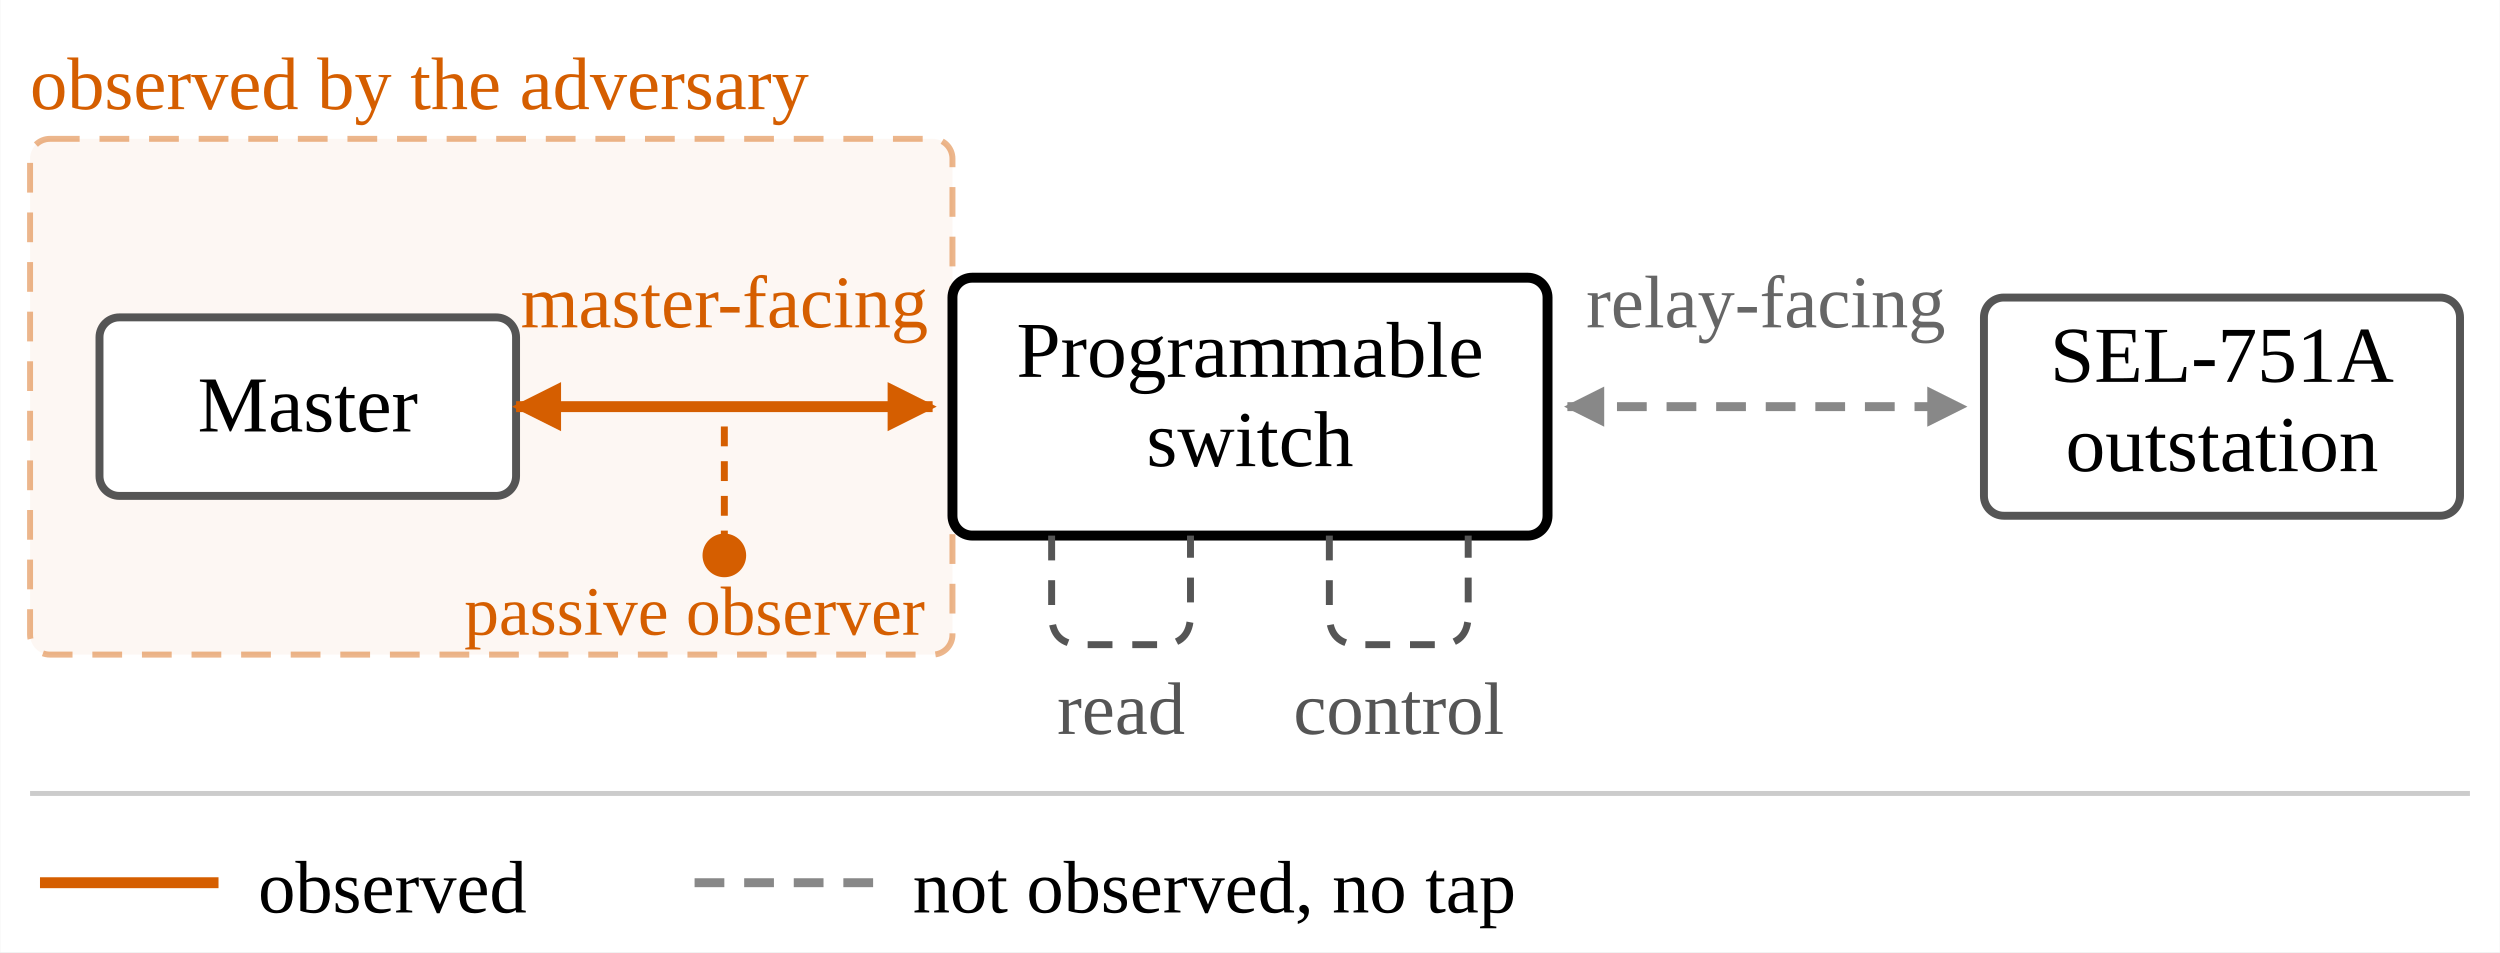
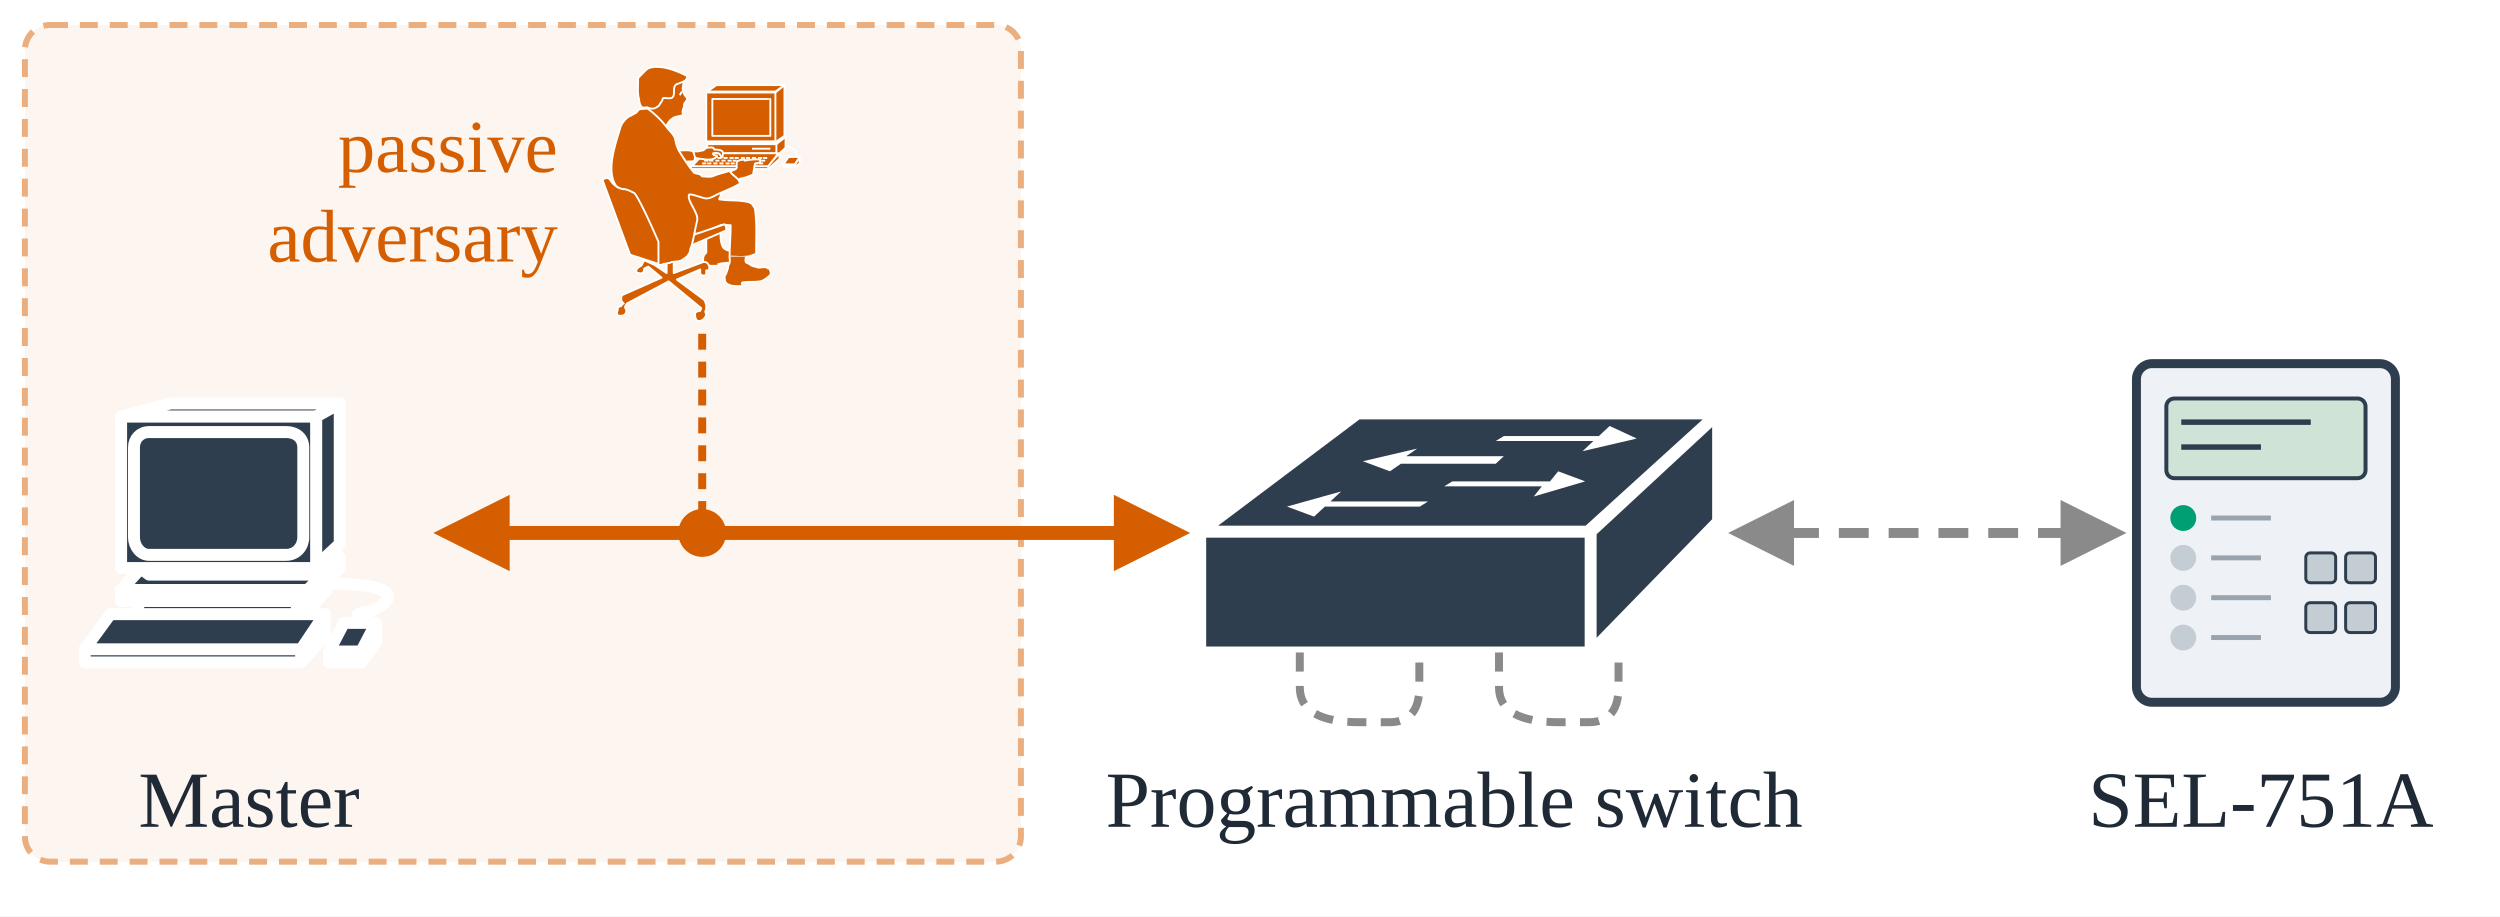
- <svg xmlns="http://www.w3.org/2000/svg" viewBox="0 0 252 96" width="3.5in" height="1.333in" role="img" aria-labelledby="obs-title obs-desc">
-   <defs>
-     <marker id="oR" viewBox="0 0 6 6" refX="5.5" refY="3" markerWidth="4.5" markerHeight="4.5" orient="auto-start-reverse">
-       <path d="M0,0 L6,3 L0,6 z" fill="#D55E00" />
-     </marker>
-     <marker id="oK" viewBox="0 0 6 6" refX="5.5" refY="3" markerWidth="4.5" markerHeight="4.5" orient="auto-start-reverse">
-       <path d="M0,0 L6,3 L0,6 z" fill="#888888" />
-     </marker>
-   </defs>
-   <rect width="252" height="96" fill="#ffffff" />
-   <g font-family="Times New Roman, Times, serif" font-size="8" fill="#000000">
-     <rect x="3" y="14" width="93" height="52" rx="2" fill="#D55E00" fill-opacity="0.05" stroke="#D55E00" stroke-opacity="0.45" stroke-width="0.6" stroke-dasharray="3,2" />
-     <text x="3" y="11" fill="#D55E00" font-size="7.5">observed by the adversary</text>
-     <rect x="10" y="32" width="42" height="18" rx="2" fill="#ffffff" stroke="#555555" stroke-width="0.8" />
-     <text x="31" y="43.5" text-anchor="middle">Master</text>
-     <rect x="96" y="28" width="60" height="26" rx="2" fill="#ffffff" stroke="#000000" stroke-width="1" />
-     <text x="126" y="38" text-anchor="middle">Programmable</text>
-     <text x="126" y="47" text-anchor="middle">switch</text>
-     <rect x="200" y="30" width="48" height="22" rx="2" fill="#ffffff" stroke="#555555" stroke-width="0.8" />
-     <text x="224" y="38.5" text-anchor="middle">SEL-751A</text>
-     <text x="224" y="47.5" text-anchor="middle">outstation</text>
-     <line x1="52" y1="41" x2="94" y2="41" stroke="#D55E00" stroke-width="1.1" marker-start="url(#oR)" marker-end="url(#oR)" />
-     <text x="73" y="33" text-anchor="middle" font-size="7.5" fill="#D55E00">master-facing</text>
-     <line x1="158" y1="41" x2="198" y2="41" stroke="#888888" stroke-width="0.9" stroke-dasharray="3,2" marker-start="url(#oK)" marker-end="url(#oK)" />
-     <text x="178" y="33" text-anchor="middle" font-size="7.5" fill="#666666">relay-facing</text>
-     <line x1="73" y1="43" x2="73" y2="54" stroke="#D55E00" stroke-width="0.7" stroke-dasharray="2,1.5" />
-     <circle cx="73" cy="56" r="2.2" fill="#D55E00" />
-     <text x="70" y="64" text-anchor="middle" font-size="7" fill="#D55E00">passive observer</text>
-     <path d="M 106 54 L 106 62 Q 106 65 109 65 L 117 65 Q 120 65 120 62 L 120 54" fill="none" stroke="#555555" stroke-width="0.7" stroke-dasharray="2.5,2" />
-     <path d="M 134 54 L 134 62 Q 134 65 137 65 L 145 65 Q 148 65 148 62 L 148 54" fill="none" stroke="#555555" stroke-width="0.7" stroke-dasharray="2.5,2" />
-     <text x="113" y="74" text-anchor="middle" font-size="7.5" fill="#555555">read</text>
-     <text x="141" y="74" text-anchor="middle" font-size="7.5" fill="#555555">control</text>
-     <line x1="3" y1="80" x2="249" y2="80" stroke="#000000" stroke-opacity="0.2" stroke-width="0.5" />
-     <line x1="4" y1="89" x2="22" y2="89" stroke="#D55E00" stroke-width="1.1" />
-     <text x="26" y="92" font-size="7.5">observed</text>
-     <line x1="70" y1="89" x2="88" y2="89" stroke="#888888" stroke-width="0.9" stroke-dasharray="3,2" />
-     <text x="92" y="92" font-size="7.5">not observed, no tap</text>
+ <svg xmlns="http://www.w3.org/2000/svg" viewBox="0 0 251 92" width="3.486in" height="1.278in" role="img" aria-labelledby="obs-title obs-desc">
+   <rect width="251" height="92" fill="#ffffff" />
+   <defs />
+   <g>
+     <g data-cell-id="0">
+       <g data-cell-id="1">
+         <g data-cell-id="c2">
+           <g transform="translate(0.5,0.5)">
+             <rect x="2" y="2" width="100" height="84" rx="2.52" ry="2.52" fill="#fdf5f0" stroke="#eaae7f" stroke-width="0.6" stroke-dasharray="1.8 1.2" pointer-events="all" />
+           </g>
+         </g>
+         <g data-cell-id="c3">
+           <g transform="translate(0.5,0.5)">
+             <rect x="8" y="40" width="34" height="26" fill="none" stroke="none" pointer-events="all" />
+             <path d="M 35.76 62.25 C 36.19 61.81 34.25 61.15 36.4 60.93 C 37.69 60.71 42 58.07 32.1 58.07" fill="none" stroke="#ffffff" stroke-width="1.2" stroke-miterlimit="10" pointer-events="all" />
+             <path d="M 13.38 61.59 L 13.38 59.17 L 29.3 59.17 L 29.3 61.59 Z M 29.3 61.59 L 29.3 59.17 L 32.32 55.86 L 32.32 58.29 Z M 13.38 62.03 L 13.38 59.17 L 29.3 59.17 L 29.3 62.03 Z M 29.3 62.03 L 29.3 59.17 L 32.32 55.86 L 32.32 58.73 Z M 33.61 55.43 L 31.24 58.73 L 11.66 58.73 L 14.67 55.43 Z M 11.66 59.83 L 11.66 58.73 L 30.38 58.73 L 30.38 59.83 Z" fill="#2f3e4e" stroke="#ffffff" stroke-width="1.2" stroke-linejoin="round" stroke-miterlimit="10" pointer-events="all" />
+             <path d="M 33.61 55.43 L 31.24 58.73 L 11.66 58.73 L 14.67 55.43 Z" fill="#2f3e4e" stroke="#ffffff" stroke-width="1.2" stroke-linejoin="round" stroke-miterlimit="10" pointer-events="all" />
+             <path d="M 11.66 59.83 L 11.66 58.73 L 30.38 58.73 L 30.38 59.83 Z" fill="#2f3e4e" stroke="#ffffff" stroke-width="1.2" stroke-linejoin="round" stroke-miterlimit="10" pointer-events="all" />
+             <path d="M 30.38 59.83 L 30.38 58.73 L 33.61 55.43 L 33.61 56.52 Z M 33.61 40 L 16.6 40 L 11.66 41.32 L 31.24 41.32 Z M 30.38 57.18 L 29.52 56.52 L 13.6 56.52 L 14.46 57.18 Z M 30.59 57.18 L 29.52 56.3 L 33.61 54.1 L 31.03 56.75 Z" fill="#2f3e4e" stroke="#ffffff" stroke-width="1.2" stroke-linejoin="round" stroke-miterlimit="10" pointer-events="all" />
+             <path d="M 31.24 41.32 L 31.24 56.3 L 33.61 54.1 L 33.61 40 L 31.24 41.32 Z" fill="#2f3e4e" stroke="#ffffff" stroke-width="1.2" stroke-linejoin="round" stroke-miterlimit="10" pointer-events="all" />
+             <path d="M 31.24 56.52 L 31.24 41.32 L 11.66 41.32 L 11.66 56.52 Z M 29.73 66 L 29.73 64.68 L 32.1 61.15 L 32.1 63.36 Z M 29.73 64.68 L 29.73 66 L 8 66 L 8 64.68 Z M 35.76 64.9 L 37.26 62.03 L 34.03 62.03 L 32.53 64.9 Z M 32.53 64.9 L 35.76 64.9 L 35.76 66 L 32.53 66 Z M 35.76 66 L 35.76 64.9 L 37.26 62.03 L 37.26 64.02 Z M 29.73 64.68 L 8 64.68 L 10.58 61.15 L 32.1 61.15 Z" fill="#2f3e4e" stroke="#ffffff" stroke-width="1.2" stroke-linejoin="round" stroke-miterlimit="10" pointer-events="all" />
+             <path d="M 14.46 42.87 C 28.22 42.87 28.22 42.87 28.22 42.87 C 29.3 42.87 29.95 43.53 29.95 44.41 C 29.95 53.44 29.95 53.44 29.95 53.44 C 29.95 54.32 29.3 55.2 28.22 55.2 C 14.46 55.2 14.46 55.2 14.46 55.2 C 13.6 55.2 12.95 54.32 12.95 53.44 C 12.95 44.41 12.95 44.41 12.95 44.41 C 12.95 43.53 13.6 42.87 14.46 42.87 Z" fill="none" stroke="#ffffff" stroke-width="1.2" stroke-linejoin="round" stroke-miterlimit="10" pointer-events="all" />
+           </g>
+         </g>
+         <g data-cell-id="c4">
+           <g transform="translate(0.5,0.5)">
+             <rect x="120" y="41" width="52" height="24" fill="none" stroke="none" pointer-events="all" />
+             <path d="M 159.2 65 L 159.2 52.87 L 120 52.87 L 120 65 Z M 120 52.87 L 135.79 41 L 172 41 L 158.93 52.87 Z M 159.2 65 L 172 51.86 L 172 41 L 159.2 52.87 Z" fill="#2f3e4e" stroke="#ffffff" stroke-width="1.2" stroke-linejoin="round" stroke-miterlimit="10" pointer-events="all" />
+             <rect x="120" y="41" width="0" height="0" fill="none" stroke="#ffffff" stroke-width="1.2" pointer-events="all" />
+             <path d="M 142.87 49.84 L 142.05 50.35 L 132.52 50.35 L 131.43 51.36 L 128.71 50.35 L 134.15 48.83 L 133.07 49.84 Z M 150.49 45.29 L 149.67 46.05 L 140.15 46.05 L 139.05 46.81 L 136.33 45.8 L 141.78 44.53 L 140.69 45.29 Z M 144.5 48.32 L 145.32 47.82 L 155.12 47.82 L 155.94 46.81 L 158.65 47.82 L 153.49 49.34 L 154.3 48.32 Z M 149.67 43.77 L 150.49 43.27 L 160.02 43.27 L 161.11 42.26 L 163.83 43.52 L 158.39 44.79 L 159.47 43.77 Z" fill="#ffffff" stroke="none" pointer-events="all" />
+           </g>
+         </g>
+         <g data-cell-id="c5">
+           <g transform="translate(0.5,0.5)">
+             <rect x="60" y="6" width="20" height="26" fill="none" stroke="none" pointer-events="all" />
+             <path d="M 79.29 15.35 C 80 14.51 78.26 14.05 78.26 14.05" fill="none" stroke="#ffffff" stroke-width="0.19" stroke-linejoin="round" stroke-miterlimit="10" pointer-events="all" />
+             <path d="M 78.26 8.04 L 77.35 8.68 L 70.51 8.68 L 71.43 8.04 Z M 77.35 13.68 L 77.35 8.78 L 70.41 8.78 L 70.41 13.68 Z M 78.26 13.13 L 78.26 8.04 L 77.35 8.78 L 77.35 13.77 Z" fill="#d55e00" stroke="#ffffff" stroke-width="0.19" stroke-linejoin="round" stroke-miterlimit="10" pointer-events="all" />
+             <path d="M 68.16 7.57 C 68.16 8.13 67.75 8.5 68.47 9.33 C 68.57 9.43 68.37 9.7 68.27 9.79 C 68.16 9.89 68.16 10.16 68.16 10.26 C 68.16 10.26 68.06 10.44 68.06 10.54 C 67.96 10.81 68.16 11 67.96 11.09 C 67.65 11.18 67.24 11.18 67.04 11.37 C 66.74 11.55 66.53 11.83 66.43 12.11 C 66.32 12.11 66.22 12.11 66.12 12.11 C 65.61 11.65 64.9 10.54 64.18 10.35 C 63.88 9.61 64.39 9.05 64.79 8.41 C 65.2 7.76 66.02 7.3 66.84 7.2" fill="#d55e00" stroke="#ffffff" stroke-width="0.19" stroke-linejoin="round" stroke-miterlimit="10" pointer-events="all" />
+             <path d="M 63.98 10.26 C 64.08 10.35 64.29 10.26 64.49 10.26 C 64.79 10.44 65.2 10.44 65.41 10.26 C 65.71 10.16 65.82 9.79 66.02 9.52 C 66.02 9.43 66.02 9.33 66.12 9.33 C 66.43 9.33 66.94 9.43 67.04 9.24 C 67.35 8.87 66.94 8.22 67.45 7.94 C 67.86 7.76 68.57 7.67 68.47 7.11 C 67.35 6.56 66.02 6 64.79 6.28 C 64.39 6.37 64.08 6.83 63.77 7.11 C 63.67 7.2 63.57 7.3 63.57 7.39 C 63.57 8.13 63.47 8.78 63.67 9.52 C 63.67 9.7 63.77 10.16 63.98 10.26 Z" fill="#d55e00" stroke="#ffffff" stroke-width="0.19" stroke-linejoin="round" stroke-miterlimit="10" pointer-events="all" />
+             <path d="M 70.41 23.58 C 70.41 24.04 70.41 24.41 70.41 24.87 C 70 25.15 70.1 25.62 70.1 25.99 C 70.51 26.26 71.12 26.17 71.63 26.17 C 71.63 26.08 71.63 25.99 71.63 25.99 C 72.14 25.89 72.65 25.89 73.16 25.8 C 73.26 25.52 73.26 25.15 73.26 24.87 C 72.86 24.6 72.25 24.69 72.04 24.23 C 71.84 23.76 71.84 23.3 71.84 22.84" fill="#d55e00" stroke="#ffffff" stroke-width="0.19" stroke-linejoin="round" stroke-miterlimit="10" pointer-events="all" />
+             <path d="M 68.67 22.93 C 69.8 23.12 70.71 22.56 71.84 22.1 C 72.04 22.01 72.45 22.1 72.86 22.1 C 72.86 23.21 72.75 24.23 72.75 25.25 C 73.37 25.25 73.88 25.34 74.49 25.25 C 74.8 25.25 75.1 25.06 75.41 24.97 C 75.41 23.49 75.51 22.01 75.31 20.53 C 75.31 20.34 75.1 20.16 75 19.97 C 75 19.88 74.8 19.88 74.69 19.79 C 73.37 19.51 73.16 19.7 71.73 19.51 C 71.63 19.51 72.04 18.86 71.94 18.77 C 71.73 18.49 68.57 18.68 68.16 18.68" fill="#d55e00" stroke="#ffffff" stroke-width="0.19" stroke-linejoin="round" stroke-miterlimit="10" pointer-events="all" />
+             <path d="M 74.39 25.25 C 74.39 25.43 74.28 25.62 74.39 25.8 C 74.39 25.89 74.59 25.89 74.69 25.99 C 74.8 25.99 74.9 26.17 75 26.17 C 75.2 26.26 75.41 26.26 75.61 26.36 C 75.92 26.36 76.23 26.26 76.53 26.36 C 76.53 26.45 76.63 26.45 76.73 26.45 C 76.84 26.63 76.94 26.91 76.84 27.1 C 76.53 27.37 76.23 27.65 75.82 27.74 C 75.2 27.84 74.69 27.74 74.08 27.84 C 73.98 27.84 74.08 27.84 73.98 27.93 C 73.98 27.93 74.08 28.21 73.98 28.21 C 73.47 28.21 72.75 28.3 72.35 27.84 C 72.25 27.65 72.25 27.37 72.25 27.19 C 72.45 27 72.45 26.73 72.55 26.54 C 72.65 26.26 72.55 26.26 72.65 26.08 C 72.86 25.8 72.75 25.52 72.75 25.25" fill="#d55e00" stroke="#ffffff" stroke-width="0.19" stroke-linejoin="round" stroke-miterlimit="10" pointer-events="all" />
+             <path d="M 67.14 25.52 C 67.14 26.91 67.14 26.91 67.14 26.91 C 70.1 25.8 70.1 25.8 70.1 25.8 C 70.61 25.71 70.71 26.26 70.71 26.26 C 70.71 26.63 70.71 26.63 70.71 26.63 C 70.41 26.63 70.41 26.63 70.41 26.63 C 70.41 27 70.41 27 70.41 27 C 70.2 27.37 69.8 27 69.8 27 C 69.8 26.54 69.8 26.54 69.8 26.54 C 67.45 27.56 67.45 27.56 67.45 27.56 C 70.2 29.59 70.2 29.59 70.2 29.59 C 70.61 30.24 70.3 30.8 70.3 30.8 C 70.61 31.26 70 31.63 70 31.63 C 69.29 32 69.29 31.17 69.29 31.17 C 69.18 30.7 69.8 30.7 69.8 30.7 C 69.9 30.43 69.9 30.43 69.9 30.43 C 66.63 27.74 66.63 27.74 66.63 27.74 C 62.45 29.96 62.45 29.96 62.45 29.96 C 62.24 30.33 62.24 30.33 62.24 30.33 C 62.65 30.98 62.04 31.17 62.04 31.17 C 61.12 31.35 61.53 30.61 61.53 30.61 C 61.43 30.24 61.84 30.24 61.84 30.24 C 62.04 29.96 62.04 29.96 62.04 29.96 C 62.04 29.96 62.24 30.06 62.04 29.87 C 61.73 29.69 61.94 29.13 61.94 29.13 C 65.92 27.37 65.92 27.37 65.92 27.37 C 64.59 26.26 64.59 26.26 64.59 26.26 C 64.18 26.45 64.18 26.45 64.18 26.45 C 64.18 27.1 63.67 26.91 63.67 26.91 C 63.16 26.91 63.47 26.45 63.47 26.45 C 63.67 26.26 63.88 26.17 63.88 26.17 C 64.18 25.62 64.18 25.62 64.18 25.62 C 65.2 26.08 65.2 26.08 65.2 26.08 C 66.43 26.91 66.43 26.91 66.43 26.91 C 66.43 25.71 66.43 25.71 66.43 25.71" fill="#d55e00" stroke="#ffffff" stroke-width="0.19" stroke-linejoin="round" stroke-miterlimit="10" pointer-events="all" />
+             <path d="M 68.88 24.14 C 72.35 22.65 72.35 22.65 72.35 22.65 C 72.55 22.38 72.25 22.01 72.25 22.01 C 68.98 23.12 68.98 23.12 68.98 23.12" fill="#d55e00" stroke="#ffffff" stroke-width="0.19" stroke-linejoin="round" stroke-miterlimit="10" pointer-events="all" />
+             <path d="M 76.84 13.13 L 76.84 9.43 L 71.02 9.43 L 71.02 13.13 Z M 77.45 14.88 L 77.45 13.96 L 70.51 13.96 L 70.51 14.88 Z M 76.63 16.46 L 76.63 16.09 L 68.88 16.09 L 68.88 16.46 Z M 79.29 16.27 L 79.29 16.09 L 78.16 16.09 L 78.16 16.27 Z M 79.29 15.99 L 79.79 15.25 L 78.67 15.25 L 78.16 15.99 Z M 79.79 15.9 L 79.79 15.25 L 79.29 16.09 L 79.29 16.27 Z M 77.76 15.44 L 77.76 14.88 L 76.63 16.09 L 76.63 16.46 Z M 78.37 14.33 L 78.37 13.22 L 77.45 13.96 L 77.45 15.16 Z" fill="#d55e00" stroke="#ffffff" stroke-width="0.19" stroke-linejoin="round" stroke-miterlimit="10" pointer-events="all" />
+             <path d="M 77.45 13.96 L 77.45 13.77 L 70.71 13.77 L 70.71 13.96 Z M 78.26 13.31 L 78.26 13.22 L 77.35 13.77 L 77.35 13.96 Z" fill="#d55e00" stroke="#ffffff" stroke-width="0.19" stroke-linejoin="round" stroke-miterlimit="10" pointer-events="all" />
+             <path d="M 77.65 14.88 L 76.63 16.18 L 68.98 16.18 L 70.2 14.88 Z" fill="#d55e00" stroke="#ffffff" stroke-width="0.19" stroke-linejoin="round" stroke-miterlimit="10" pointer-events="all" />
+             <path d="M 75 14.42 L 76.84 14.42" fill="none" stroke="#ffffff" stroke-width="0.19" stroke-linejoin="round" stroke-miterlimit="10" pointer-events="all" />
+             <path d="M 67.96 8.68 L 67.75 9.05 M 71.53 15.35 L 71.94 15.35 M 72.14 15.35 L 72.55 15.35 M 70.41 15.35 L 70.82 15.35 M 70.92 15.35 L 71.33 15.35 M 72.75 15.35 L 73.16 15.35 M 73.26 15.35 L 73.67 15.35 M 73.88 15.35 L 74.28 15.35 M 74.39 15.35 L 74.8 15.35 M 75 15.35 L 75.41 15.35 M 75.61 15.35 L 76.02 15.35 M 76.12 15.35 L 76.53 15.35 M 71.33 15.62 L 71.73 15.62 M 71.94 15.62 L 72.35 15.62 M 70.2 15.62 L 70.61 15.62 M 70.71 15.62 L 71.12 15.62 M 72.55 15.62 L 72.96 15.62 M 73.06 15.62 L 73.47 15.62 M 73.67 15.62 L 74.08 15.62 M 74.18 15.62 L 74.59 15.62 M 74.8 15.62 L 75.2 15.62 M 75.41 15.62 L 75.82 15.62 M 75.92 15.62 L 76.33 15.62 M 71.12 15.9 L 71.53 15.9 M 71.73 15.9 L 72.14 15.9 M 70 15.9 L 70.41 15.9 M 70.51 15.9 L 70.92 15.9 M 72.35 15.9 L 72.75 15.9 M 72.86 15.9 L 73.26 15.9 M 73.47 15.9 L 73.88 15.9 M 73.98 15.9 L 74.39 15.9 M 74.59 15.9 L 75 15.9 M 75.2 15.9 L 75.61 15.9 M 75.71 15.9 L 76.12 15.9" fill="none" stroke="#ffffff" stroke-width="0.19" stroke-linejoin="round" stroke-miterlimit="10" pointer-events="all" />
+             <path d="M 69.08 14.7 C 69.39 14.7 69.69 14.7 70 14.6 C 70.2 14.6 70.3 14.42 70.41 14.33 C 70.71 14.33 70.92 14.24 71.12 14.33 C 71.12 14.42 71.22 14.42 71.22 14.51 C 71.53 14.51 71.84 14.51 72.04 14.7 C 72.14 14.88 72.04 15.07 72.04 15.25 C 72.04 15.25 71.94 15.35 71.94 15.25 C 71.84 15.16 71.84 14.98 71.63 14.88 C 71.53 14.88 71.33 14.79 71.12 14.88 C 71.02 14.88 71.12 15.07 71.22 15.07 C 71.33 15.07 71.63 15.16 71.43 15.25 C 71.02 15.62 70.41 15.53 69.9 15.44 C 69.69 15.44 69.49 15.35 69.29 15.35" fill="#d55e00" stroke="#ffffff" stroke-width="0.19" stroke-linejoin="round" stroke-miterlimit="10" pointer-events="all" />
+             <path d="M 73.67 17.47 C 73.78 17.47 73.88 17.38 74.08 17.38 C 74.18 17.29 74.28 17.38 74.39 17.29 C 74.69 17.2 74.9 17.1 75.1 17.01 C 75.2 16.64 75.2 16.27 75.31 15.9 C 75.31 15.9 75.82 15.81 75.82 15.81 C 75.82 15.71 75.82 15.53 75.82 15.53 C 75.41 15.44 74.69 15.53 74.28 15.62 C 74.28 15.62 74.28 15.53 74.28 15.53 C 74.08 15.53 73.78 15.53 73.67 15.62 C 73.37 15.71 73.47 15.99 73.47 16.27 C 73.47 16.46 73.26 16.55 73.16 16.55 C 73.06 16.64 72.86 16.64 72.86 16.73" fill="#d55e00" stroke="#ffffff" stroke-width="0.19" stroke-linejoin="round" stroke-miterlimit="10" pointer-events="all" />
+             <path d="M 67.65 14.6 C 68.06 14.6 68.77 14.51 69.08 14.7 C 69.18 14.88 69.39 15.44 69.18 15.62 C 69.18 15.71 68.67 15.71 68.47 15.71" fill="#d55e00" stroke="#ffffff" stroke-width="0.19" stroke-linejoin="round" stroke-miterlimit="10" pointer-events="all" />
+             <path d="M 63.88 10.44 C 64.08 10.44 64.49 10.35 64.59 10.44 C 65.2 10.9 65.82 11.46 66.32 12.11 C 66.63 12.57 67.04 12.85 67.24 13.31 C 67.35 13.77 67.45 14.24 67.65 14.6 C 68.16 15.44 68.57 16.09 69.18 16.83 C 69.29 16.92 69.59 16.92 69.8 17.01 C 69.9 17.1 70 17.2 70 17.2 C 70.41 17.2 70.71 17.29 71.02 17.2 C 71.63 16.92 72.25 16.83 72.75 16.64 C 73.06 17.2 73.78 17.38 73.78 17.94 C 73.16 18.31 72.45 18.59 71.84 18.86 C 71.33 19.05 70.92 19.42 70.41 19.42 C 70.1 19.42 68.77 18.86 68.67 19.05 C 68.47 19.7 69.69 20.9 69.49 21.64 C 69.29 22.47 69.18 23.21 68.98 24.04 C 68.88 24.32 68.77 24.51 68.77 24.78 C 68.67 24.97 68.57 25.15 68.47 25.25 C 68.16 25.43 67.96 25.71 67.65 25.71 C 67.35 25.8 67.04 25.71 66.74 25.89 C 66.53 25.89 66.32 25.99 66.12 25.99 C 65.82 26.17 65.41 26.08 65.41 25.89 C 65.1 25.15 65.31 24.23 65 23.49 C 64.39 21.92 63.88 20.53 62.76 18.77 C 62.45 18.4 61.63 18.59 61.33 18.12 C 60.41 16.73 61.12 14.42 61.73 12.48 C 61.84 11.92 62.35 11.27 62.86 11.09 C 63.06 11 63.16 10.9 63.37 10.81 C 63.57 10.63 63.57 10.44 63.88 10.44 Z" fill="#d55e00" stroke="#ffffff" stroke-width="0.19" stroke-linejoin="round" stroke-miterlimit="10" pointer-events="all" />
+             <path d="M 62.76 25.06 C 65.61 25.99 65.61 25.99 65.61 25.99 C 65.61 23.76 65.61 23.76 65.61 23.76 C 63.47 18.86 63.16 18.86 63.16 18.86 C 62.45 18.49 62.24 18.49 62.24 18.49 C 61.22 18.49 60.71 17.47 60.71 17.47 C 60.31 17.2 60 17.57 60 17.57 Z" fill="#d55e00" stroke="#ffffff" stroke-width="0.19" stroke-linejoin="round" stroke-miterlimit="10" pointer-events="all" />
+           </g>
+         </g>
+         <g data-cell-id="c6">
+           <g transform="translate(0.5,0.5)">
+             <rect x="214" y="36" width="26" height="34" rx="1.56" ry="1.56" fill="#eef2f6" stroke="#2f3e4e" stroke-width="0.9" pointer-events="all" />
+           </g>
+         </g>
+         <g data-cell-id="c7">
+           <g transform="translate(0.5,0.5)">
+             <rect x="217" y="39.5" width="20" height="8" rx="0.8" ry="0.8" fill="#cfe3d6" stroke="#2f3e4e" stroke-width="0.4" pointer-events="all" />
+           </g>
+         </g>
+         <g data-cell-id="c8">
+           <g>
+             <ellipse cx="219.2" cy="52" rx="1.3" ry="1.3" fill="#009e73" stroke="none" pointer-events="all" />
+           </g>
+         </g>
+         <g data-cell-id="c9">
+           <g>
+             <rect x="222" y="51.75" width="6" height="0.5" fill="#9aa4ae" stroke="none" pointer-events="all" />
+           </g>
+         </g>
+         <g data-cell-id="c10">
+           <g>
+             <ellipse cx="219.2" cy="56" rx="1.3" ry="1.3" fill="#c4ccd4" stroke="none" pointer-events="all" />
+           </g>
+         </g>
+         <g data-cell-id="c11">
+           <g>
+             <rect x="222" y="55.75" width="5" height="0.5" fill="#9aa4ae" stroke="none" pointer-events="all" />
+           </g>
+         </g>
+         <g data-cell-id="c12">
+           <g>
+             <ellipse cx="219.2" cy="60" rx="1.3" ry="1.3" fill="#c4ccd4" stroke="none" pointer-events="all" />
+           </g>
+         </g>
+         <g data-cell-id="c13">
+           <g>
+             <rect x="222" y="59.75" width="6" height="0.5" fill="#9aa4ae" stroke="none" pointer-events="all" />
+           </g>
+         </g>
+         <g data-cell-id="c14">
+           <g>
+             <ellipse cx="219.2" cy="64" rx="1.3" ry="1.3" fill="#c4ccd4" stroke="none" pointer-events="all" />
+           </g>
+         </g>
+         <g data-cell-id="c15">
+           <g>
+             <rect x="222" y="63.75" width="5" height="0.5" fill="#9aa4ae" stroke="none" pointer-events="all" />
+           </g>
+         </g>
+         <g data-cell-id="c16">
+           <g transform="translate(0.5,0.5)">
+             <rect x="231" y="55" width="3" height="3" rx="0.45" ry="0.45" fill="#c4ccd4" stroke="#2f3e4e" stroke-width="0.3" pointer-events="all" />
+           </g>
+         </g>
+         <g data-cell-id="c17">
+           <g transform="translate(0.5,0.5)">
+             <rect x="235" y="55" width="3" height="3" rx="0.45" ry="0.45" fill="#c4ccd4" stroke="#2f3e4e" stroke-width="0.3" pointer-events="all" />
+           </g>
+         </g>
+         <g data-cell-id="c18">
+           <g transform="translate(0.5,0.5)">
+             <rect x="231" y="60" width="3" height="3" rx="0.45" ry="0.45" fill="#c4ccd4" stroke="#2f3e4e" stroke-width="0.3" pointer-events="all" />
+           </g>
+         </g>
+         <g data-cell-id="c19">
+           <g transform="translate(0.5,0.5)">
+             <rect x="235" y="60" width="3" height="3" rx="0.45" ry="0.45" fill="#c4ccd4" stroke="#2f3e4e" stroke-width="0.3" pointer-events="all" />
+           </g>
+         </g>
+         <g data-cell-id="c20">
+           <g>
+             <rect x="219" y="42.1" width="13" height="0.55" fill="#2f3e4e" stroke="none" pointer-events="all" />
+           </g>
+         </g>
+         <g data-cell-id="c21">
+           <g>
+             <rect x="219" y="44.6" width="8" height="0.55" fill="#2f3e4e" stroke="none" pointer-events="all" />
+           </g>
+         </g>
+         <g data-cell-id="c22">
+           <g transform="translate(0.5,0.5)">
+             <path d="M 49.97 53 L 112.03 53" fill="none" stroke="#d55e00" stroke-width="1.4" stroke-miterlimit="10" pointer-events="stroke" />
+             <path d="M 44.57 53 L 49.97 50.3 L 49.97 55.7 Z" fill="#d55e00" stroke="#d55e00" stroke-width="1.4" stroke-miterlimit="10" pointer-events="all" />
+             <path d="M 117.43 53 L 112.03 55.7 L 112.03 50.3 Z" fill="#d55e00" stroke="#d55e00" stroke-width="1.4" stroke-miterlimit="10" pointer-events="all" />
+           </g>
+         </g>
+         <g data-cell-id="c23">
+           <g transform="translate(0.5,0.5)">
+             <path d="M 179.12 53 L 206.88 53" fill="none" stroke="#8a8a8a" stroke-miterlimit="10" stroke-dasharray="3 2" pointer-events="stroke" />
+             <path d="M 174.12 53 L 179.12 50.5 L 179.12 55.5 Z" fill="#8a8a8a" stroke="#8a8a8a" stroke-miterlimit="10" pointer-events="all" />
+             <path d="M 211.88 53 L 206.88 55.5 L 206.88 50.5 Z" fill="#8a8a8a" stroke="#8a8a8a" stroke-miterlimit="10" pointer-events="all" />
+           </g>
+         </g>
+         <g data-cell-id="c24">
+           <g transform="translate(0.5,0.5)">
+             <path d="M 70 33 L 70 51" fill="none" stroke="#d55e00" stroke-width="0.8" stroke-miterlimit="10" stroke-dasharray="1.6 1.2" pointer-events="stroke" />
+             <ellipse cx="70" cy="53" rx="2" ry="2" fill="#d55e00" stroke="#d55e00" stroke-width="0.8" pointer-events="all" />
+           </g>
+         </g>
+         <g data-cell-id="c25">
+           <g transform="translate(0.5,0.5)">
+             <path d="M 130 65 L 130 68.5 Q 130 72 136 72 L 139 72 Q 142 72 142 68.5 L 142 65" fill="none" stroke="#8a8a8a" stroke-width="0.8" stroke-miterlimit="10" stroke-dasharray="1.92 1.44" pointer-events="stroke" />
+           </g>
+         </g>
+         <g data-cell-id="c26">
+           <g transform="translate(0.5,0.5)">
+             <path d="M 150 65 L 150 68.5 Q 150 72 156 72 L 159 72 Q 162 72 162 68.5 L 162 65" fill="none" stroke="#8a8a8a" stroke-width="0.8" stroke-miterlimit="10" stroke-dasharray="1.92 1.44" pointer-events="stroke" />
+           </g>
+         </g>
+         <g data-cell-id="c27">
+           <g>
+             <rect x="2" y="10" width="54" height="18" fill="none" stroke="none" pointer-events="all" />
+           </g>
+           <g>
+             <g fill="#D55E00" font-family="'Times New Roman'" text-anchor="end" font-size="7.5px">
+               <text x="56" y="17.25">passive</text>
+               <text x="56" y="26.25">adversary</text>
+             </g>
+           </g>
+         </g>
+         <g data-cell-id="c28">
+           <g>
+             <rect x="5" y="75" width="40" height="10" fill="none" stroke="none" pointer-events="all" />
+           </g>
+           <g>
+             <g fill="#1F2A36" font-family="'Times New Roman'" text-anchor="middle" font-size="8px">
+               <text x="25" y="83">Master</text>
+             </g>
+           </g>
+         </g>
+         <g data-cell-id="c29">
+           <g>
+             <rect x="111" y="75" width="70" height="10" fill="none" stroke="none" pointer-events="all" />
+           </g>
+           <g>
+             <g fill="#1F2A36" font-family="'Times New Roman'" text-anchor="middle" font-size="8px">
+               <text x="146" y="83">Programmable switch</text>
+             </g>
+           </g>
+         </g>
+         <g data-cell-id="c30">
+           <g>
+             <rect x="209" y="75" width="36" height="10" fill="none" stroke="none" pointer-events="all" />
+           </g>
+           <g>
+             <g fill="#1F2A36" font-family="'Times New Roman'" text-anchor="middle" font-size="8px">
+               <text x="227" y="83">SEL-751A</text>
+             </g>
+           </g>
+         </g>
+       </g>
+     </g>
  </g>
</svg>
